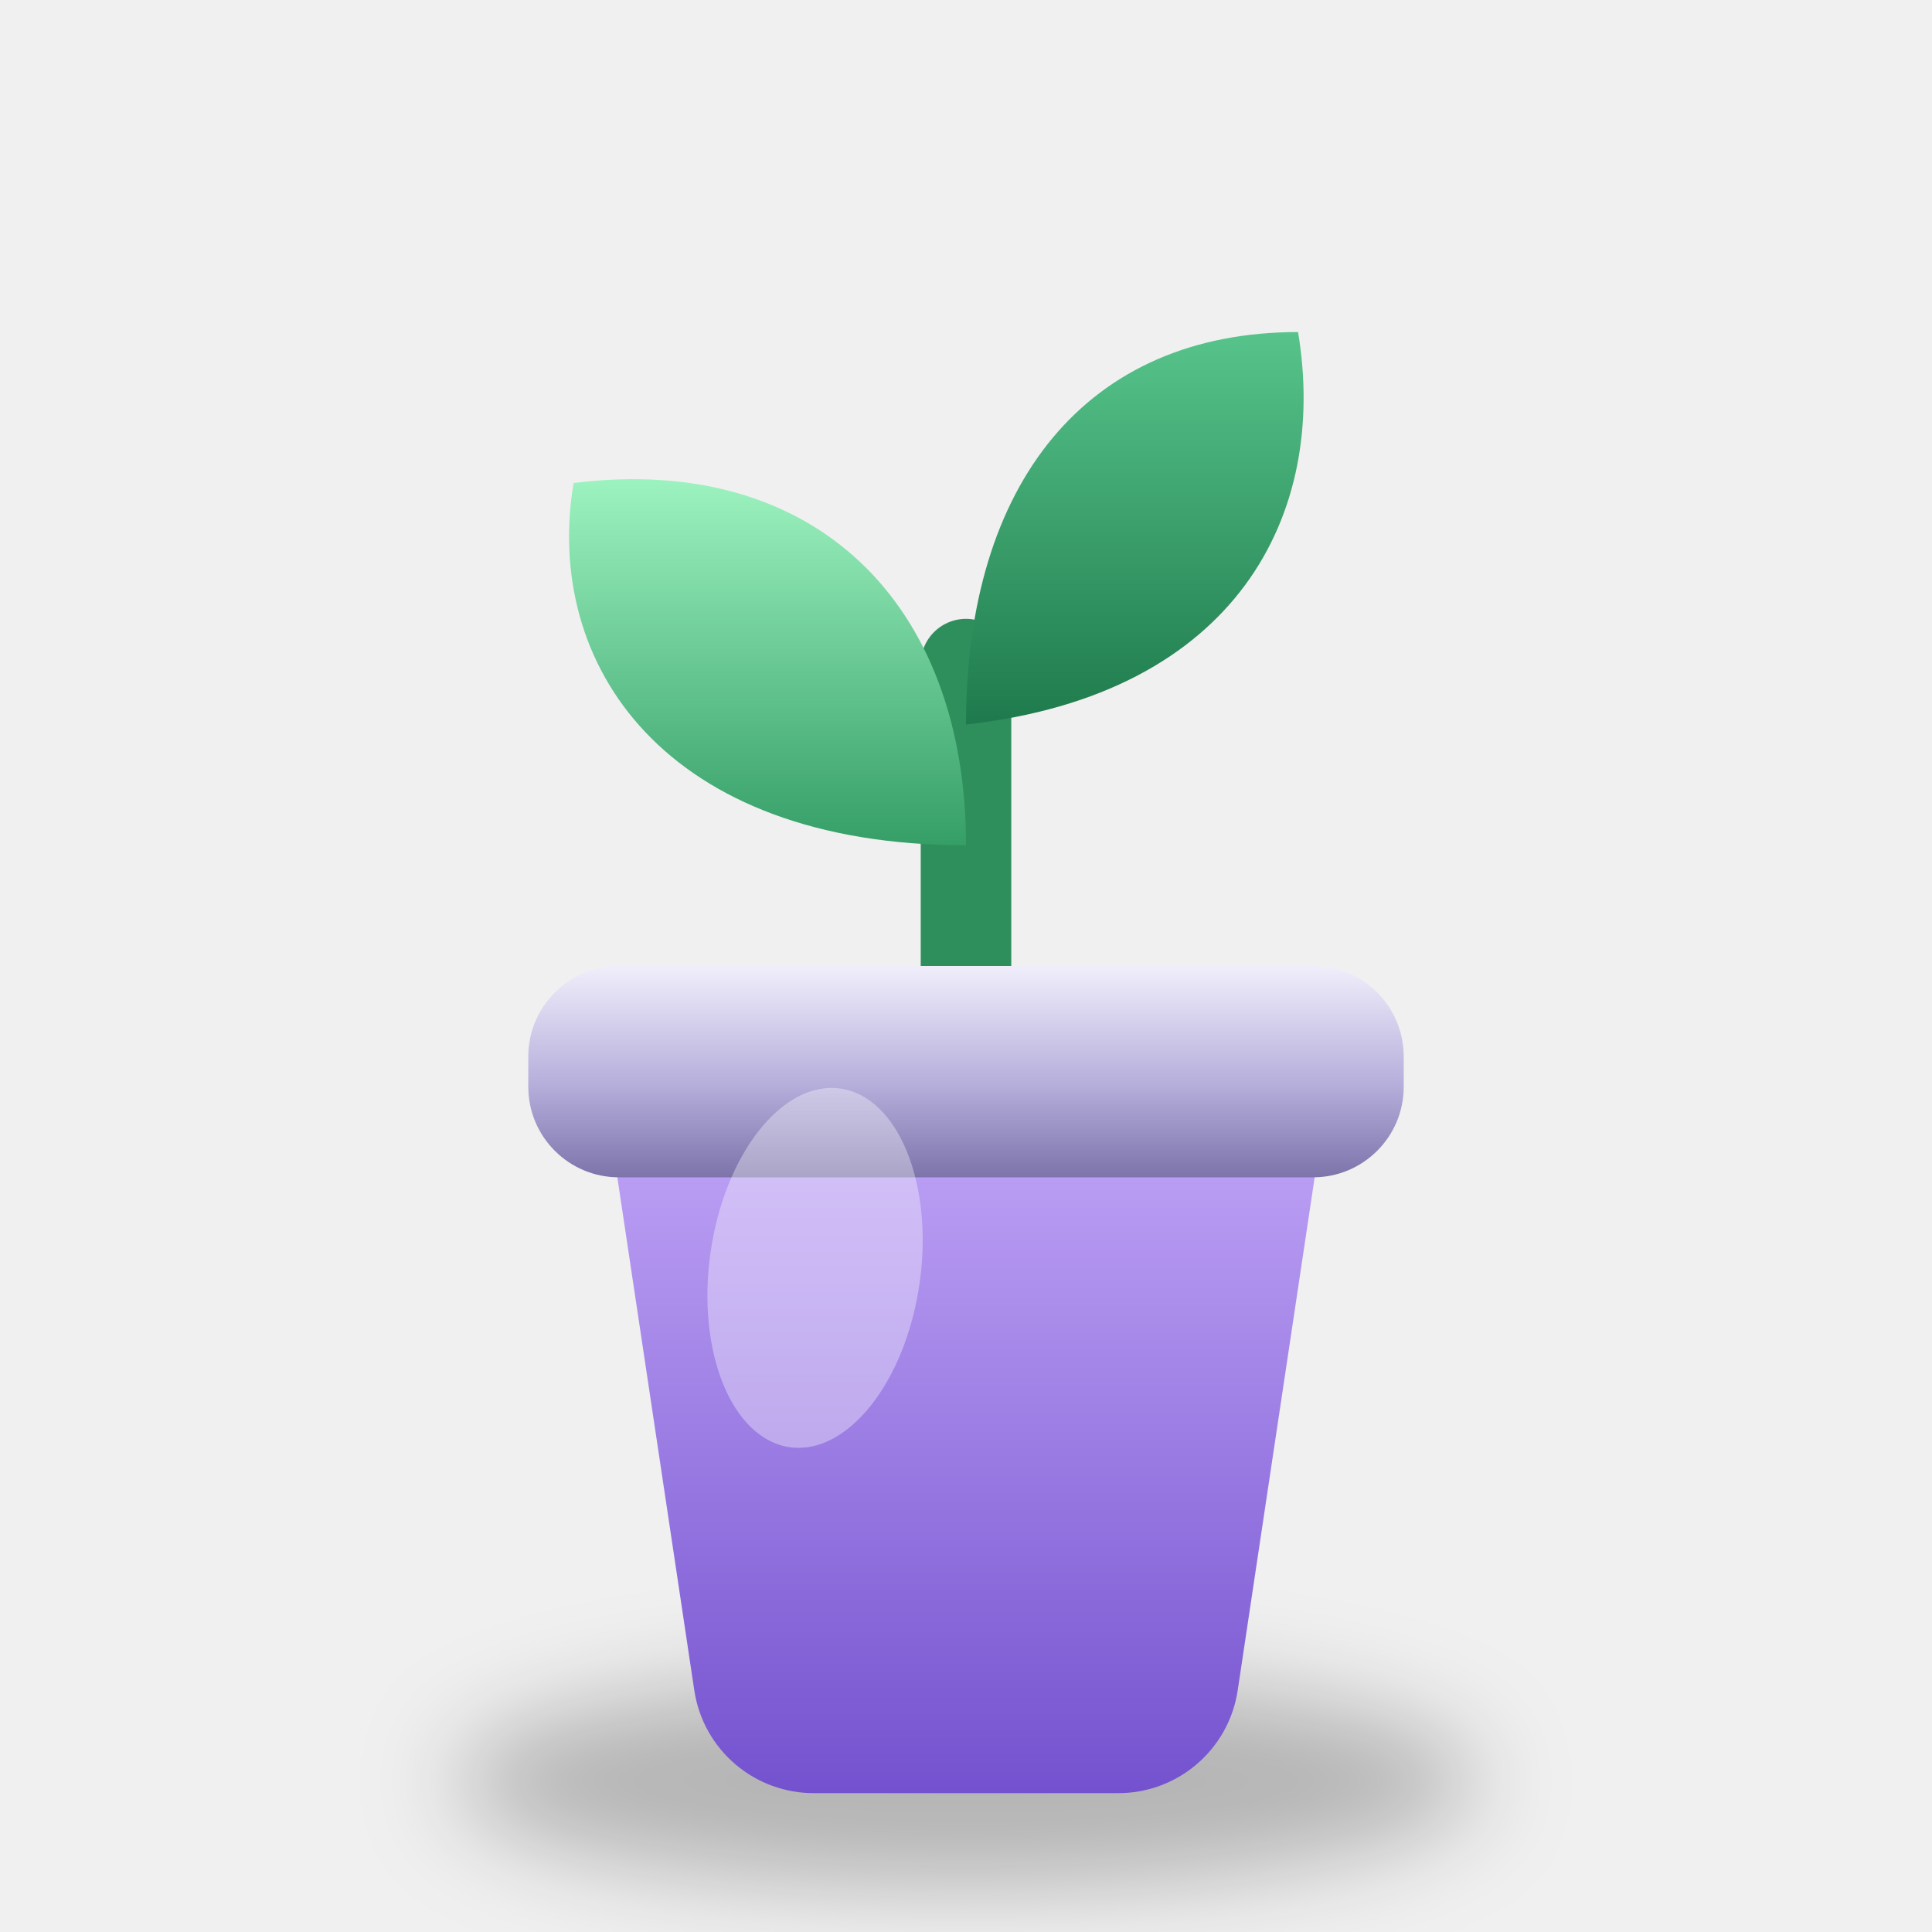
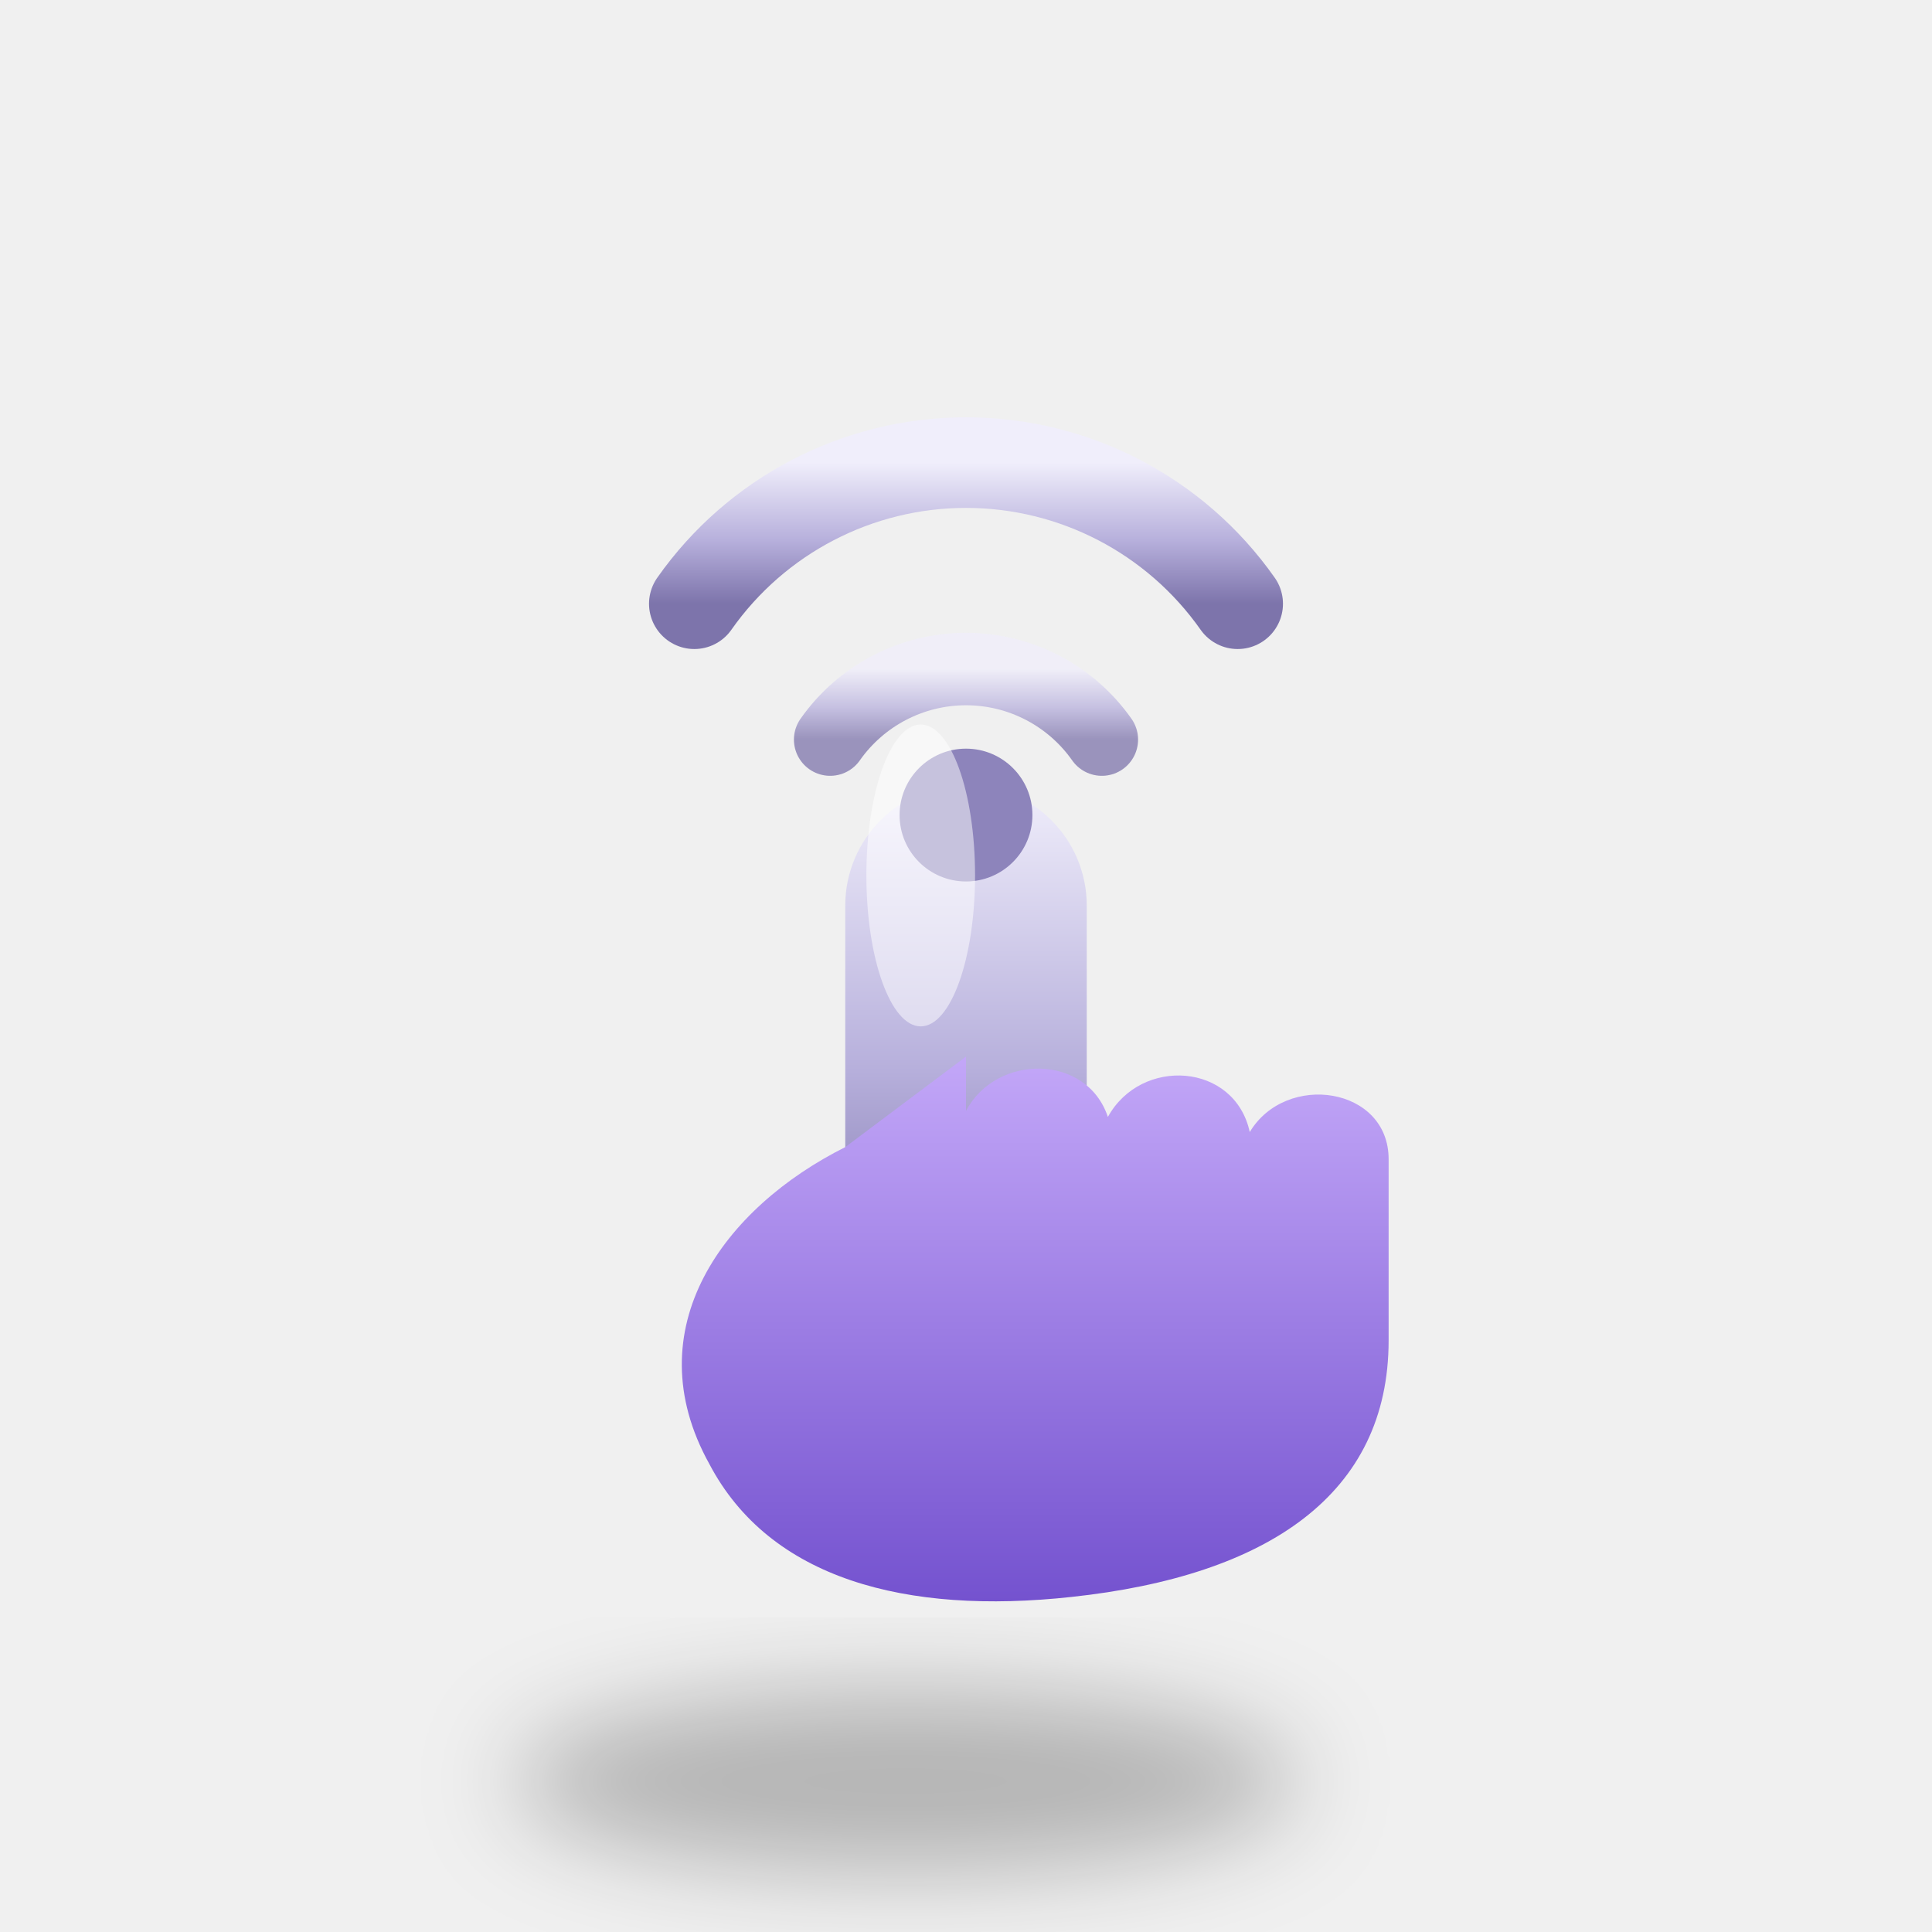
<svg xmlns="http://www.w3.org/2000/svg" viewBox="0 0 64 64">
  <defs>
    <linearGradient id="mtl" x1="0" y1="0" x2="0" y2="1">
      <stop offset="0" stop-color="#f0eefb" />
      <stop offset="0.55" stop-color="#b7b0dc" />
      <stop offset="1" stop-color="#7d74ab" />
    </linearGradient>
    <linearGradient id="mtlD" x1="0" y1="0" x2="0" y2="1">
      <stop offset="0" stop-color="#9c94c6" />
      <stop offset="1" stop-color="#5a5384" />
    </linearGradient>
    <linearGradient id="pur" x1="0" y1="0" x2="0" y2="1">
      <stop offset="0" stop-color="#c3a7f8" />
      <stop offset="1" stop-color="#7452cf" />
    </linearGradient>
    <linearGradient id="purD" x1="0" y1="0" x2="0" y2="1">
      <stop offset="0" stop-color="#8f74d2" />
      <stop offset="1" stop-color="#523b96" />
    </linearGradient>
    <linearGradient id="grn" x1="0" y1="0" x2="0" y2="1">
      <stop offset="0" stop-color="#9df3c0" />
      <stop offset="1" stop-color="#359e67" />
    </linearGradient>
    <linearGradient id="grnD" x1="0" y1="0" x2="0" y2="1">
      <stop offset="0" stop-color="#57c48b" />
      <stop offset="1" stop-color="#1e7a4c" />
    </linearGradient>
    <linearGradient id="navy" x1="0" y1="0" x2="0" y2="1">
      <stop offset="0" stop-color="#575f8a" />
      <stop offset="1" stop-color="#2c3052" />
    </linearGradient>
    <filter id="sh" x="-40%" y="-40%" width="180%" height="180%">
      <feGaussianBlur stdDeviation="1.6" />
    </filter>
  </defs>
-   <ellipse cx="32" cy="59" rx="17" ry="3.5" fill="#000" opacity="0.25" filter="url(#sh)" />
-   <path d="M32 34 v-12" stroke="#2f8f5c" stroke-width="3" stroke-linecap="round" />
-   <path d="M32 28 c-10 0 -14 -6 -13 -12 c8 -1 13 4 13 12 z" fill="url(#grn)" />
-   <path d="M32 24 c9 -1 12 -7 11 -13 c-7 0 -11 5 -11 13 z" fill="url(#grnD)" />
-   <path d="M20 36 h24 l-3 20 a4 4 0 0 1 -4 3.4 h-10 a4 4 0 0 1 -4 -3.4 z" fill="url(#pur)" />
-   <rect x="17.5" y="32" width="29" height="7" rx="3" fill="url(#mtl)" />
-   <ellipse cx="27" cy="42" rx="3.5" ry="6" fill="#fff" opacity="0.35" transform="rotate(8 27 42)" />
+   <ellipse cx="30" cy="59" rx="13" ry="3" fill="#000" opacity="0.25" filter="url(#sh)" />
+   <path d="M23 20 a11 11 0 0 1 18 0" fill="none" stroke="url(#mtl)" stroke-width="3" stroke-linecap="round" />
+   <path d="M27.5 24.5 a5.5 5.5 0 0 1 9 0" fill="none" stroke="url(#mtl)" stroke-width="2.4" stroke-linecap="round" opacity="0.75" />
+   <rect x="28" y="26" width="8" height="17" rx="4" fill="url(#mtl)" />
+   <path d="M28 38 c-4 2 -7 6 -4.5 10.5 c2 3.8 6.5 5 12 4.4 c6.5 -0.7 10.5 -3.4 10.5 -8.5 v-6 c0 -2.4 -3.4 -2.9 -4.6 -0.9 c-0.5 -2.3 -3.6 -2.5 -4.7 -0.5 c-0.7 -2.1 -3.7 -2.1 -4.7 -0.2 l0 -1.8 z" fill="url(#pur)" />
+   <circle cx="32" cy="27" r="2.2" fill="#8d84bb" />
+   <ellipse cx="30.5" cy="29" rx="1.8" ry="5" fill="#fff" opacity="0.5" />
</svg>
